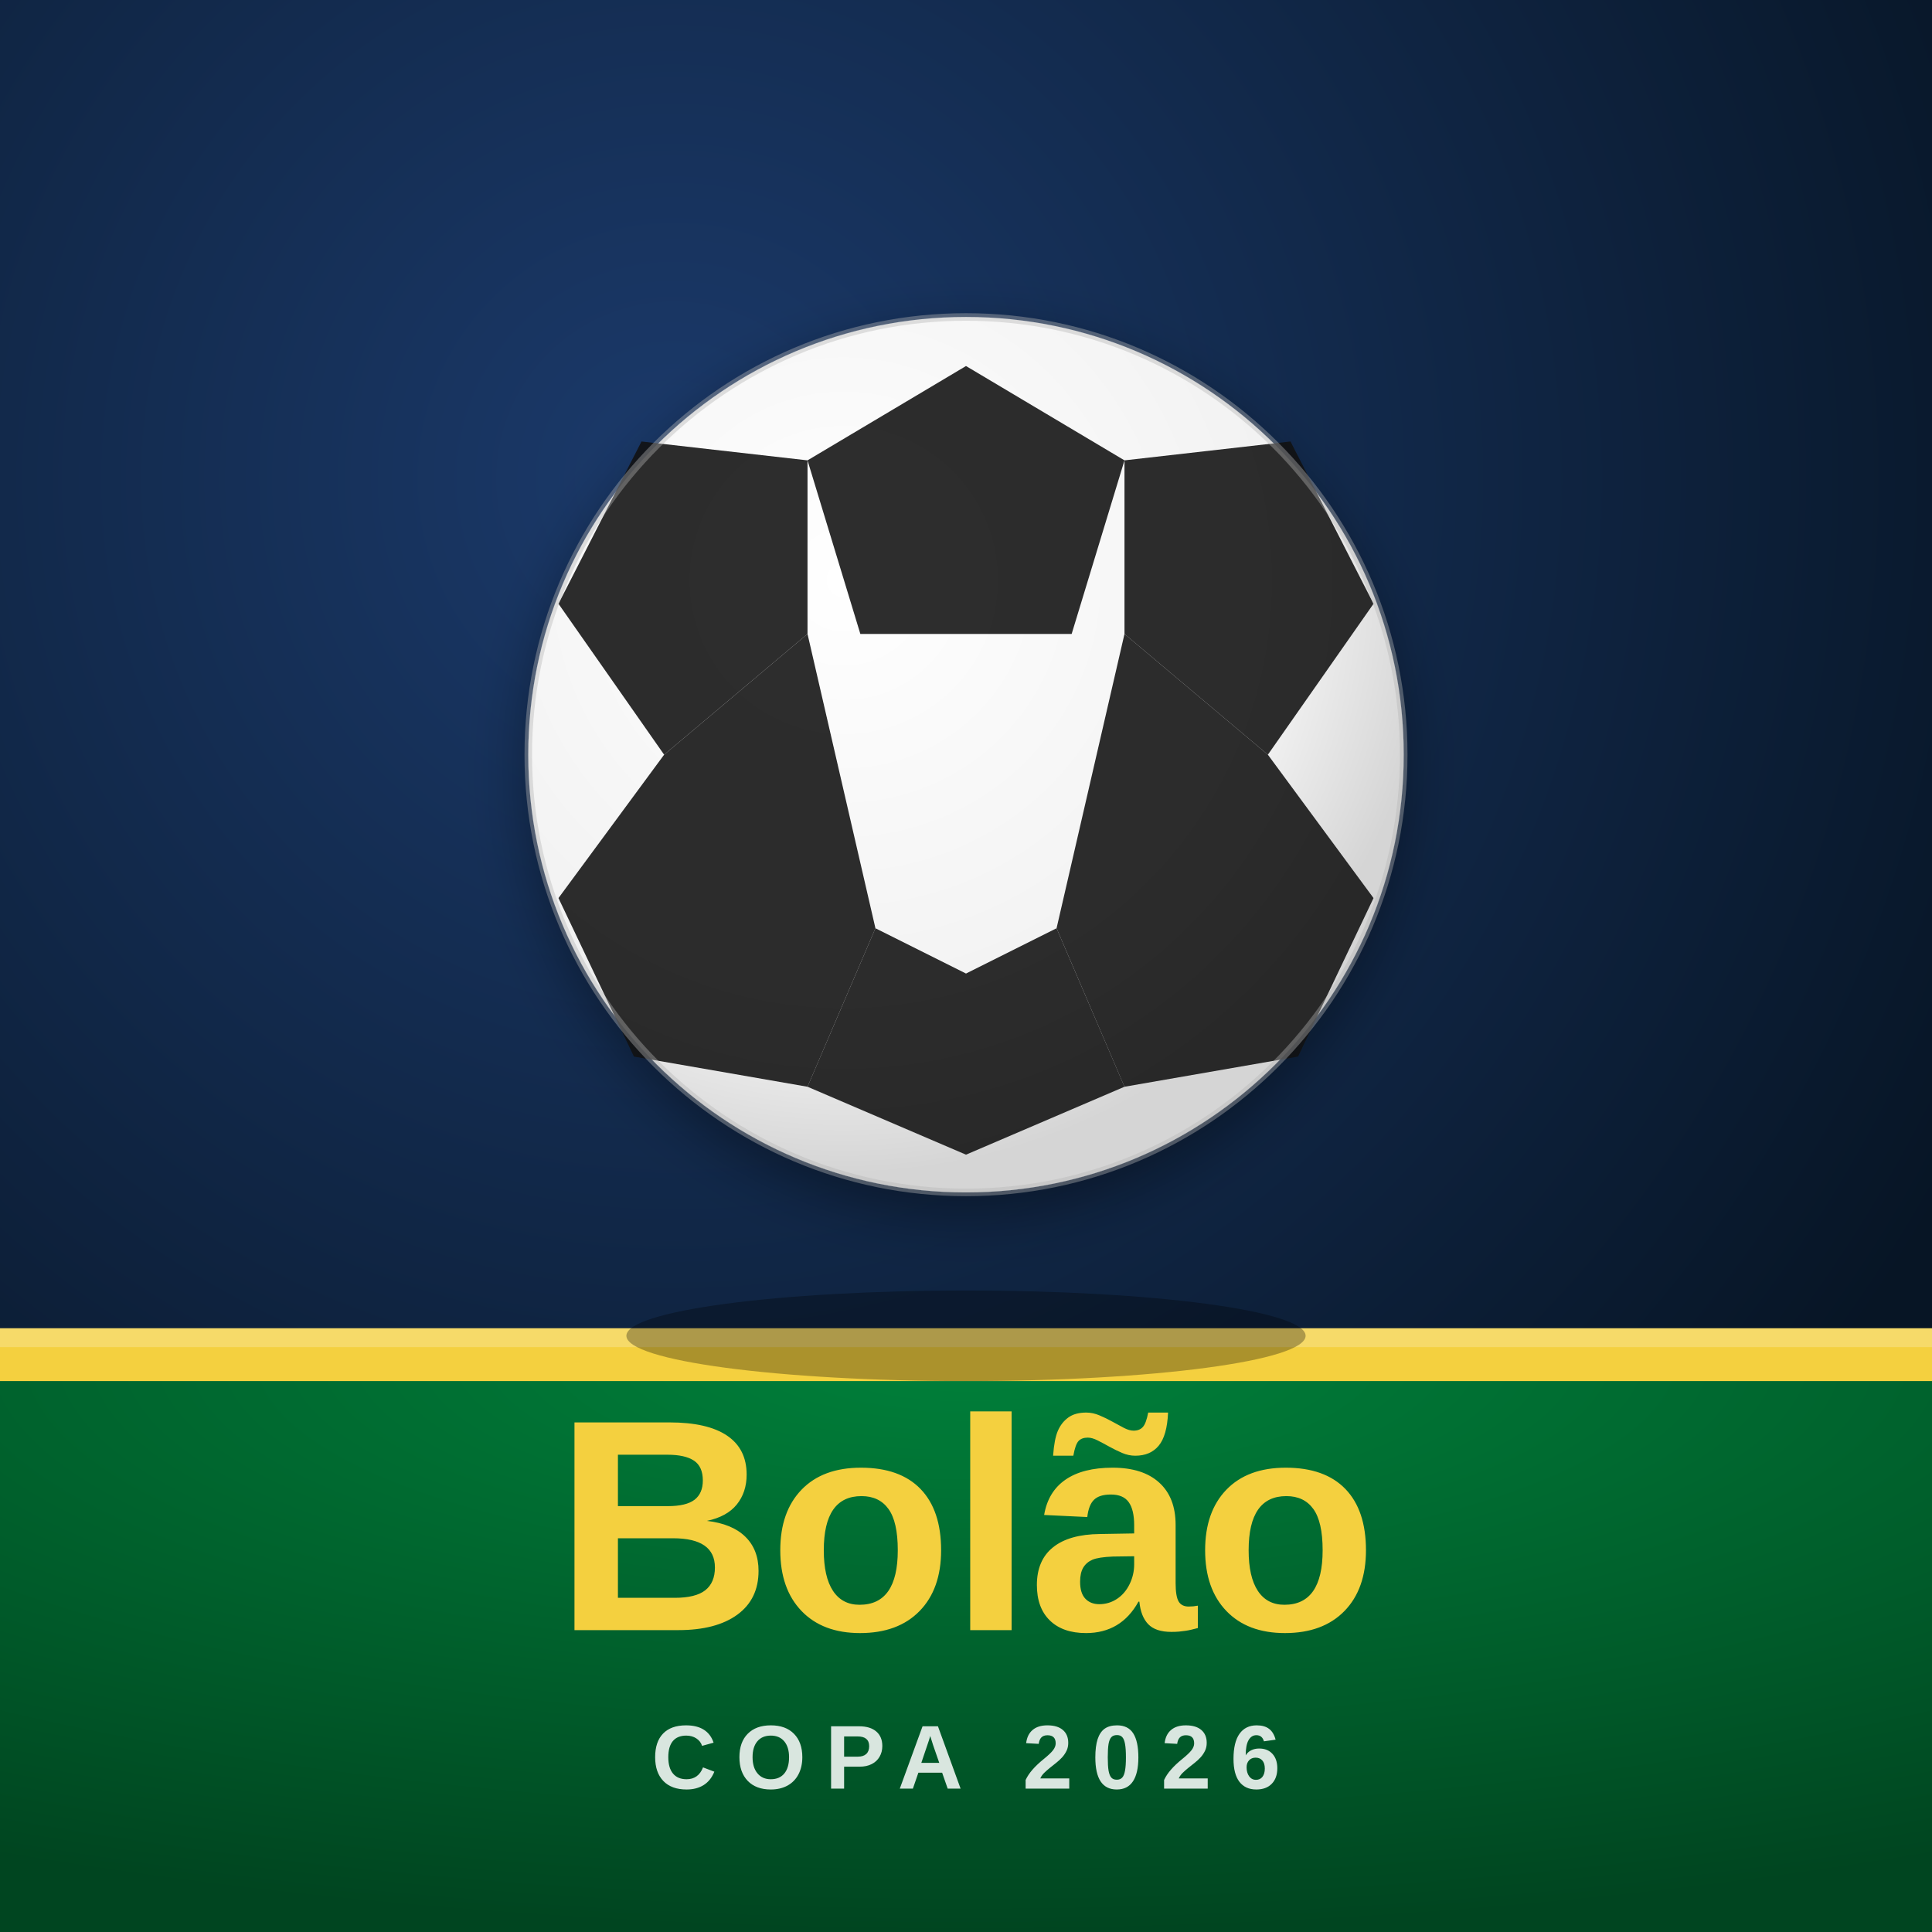
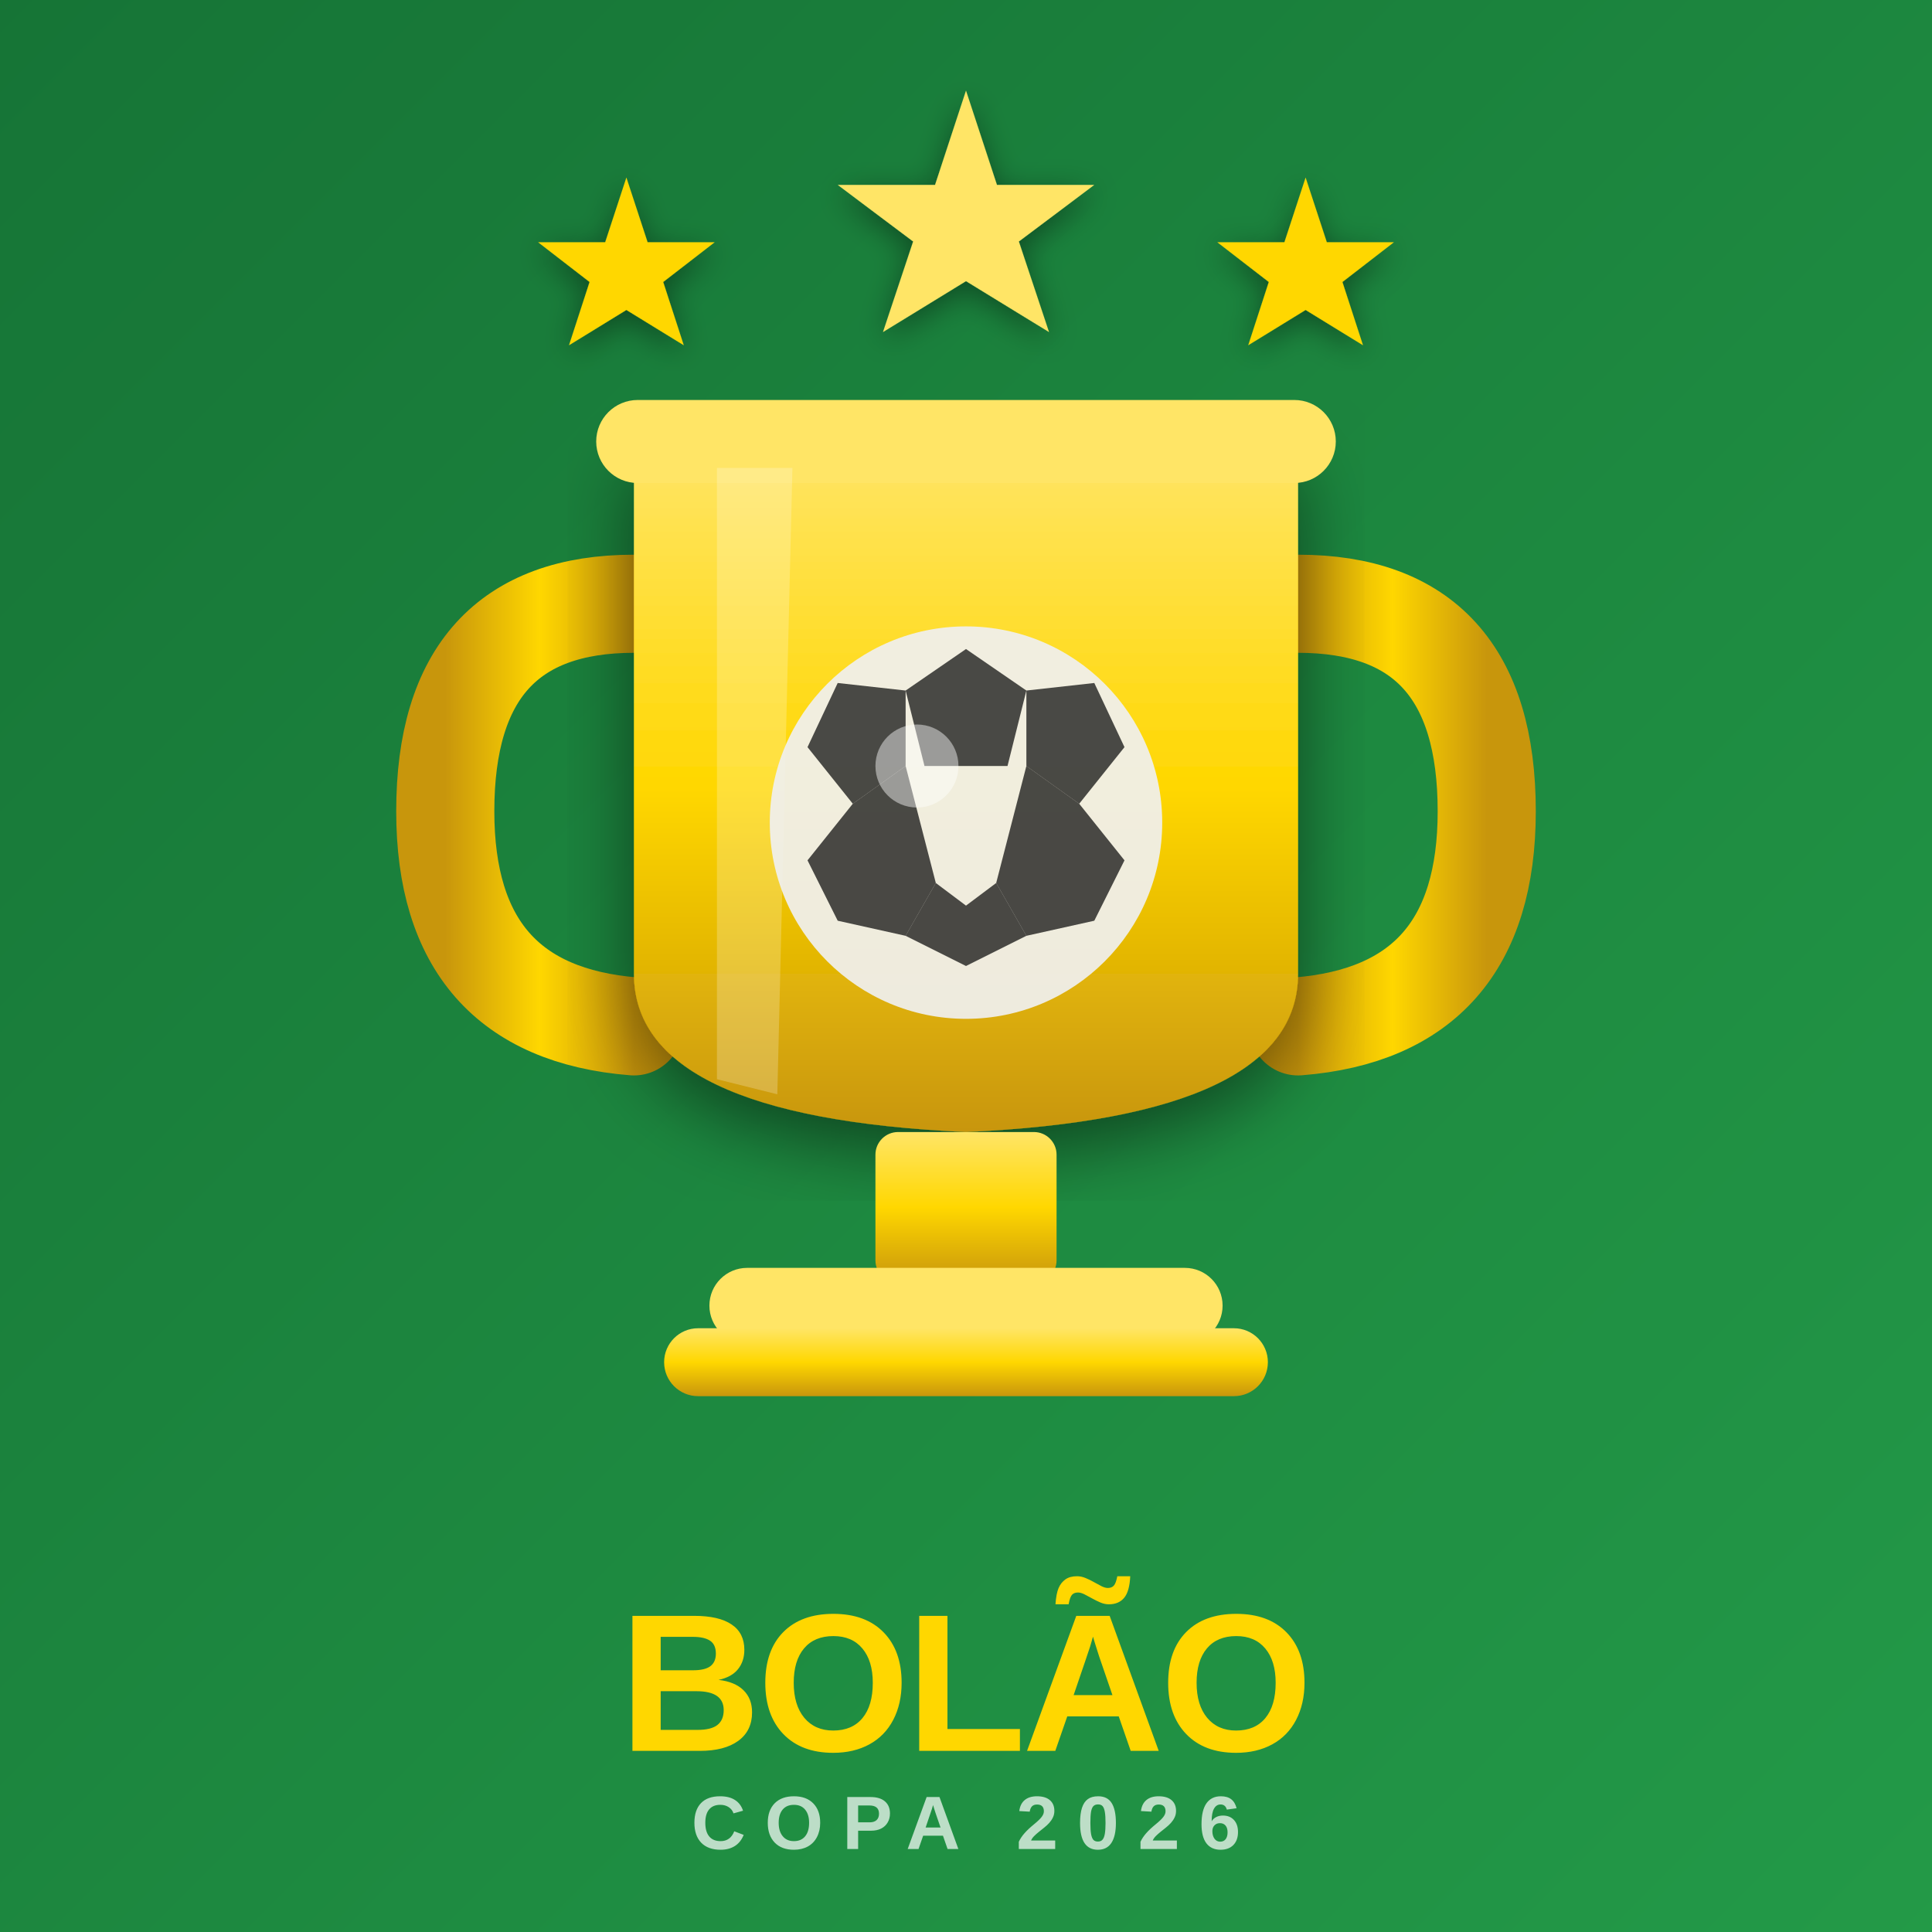
<svg xmlns="http://www.w3.org/2000/svg" viewBox="0 0 512 512">
  <defs>
-     <radialGradient id="bg2" cx="35%" cy="25%" r="75%">
-       <stop offset="0%" stop-color="#1B3A6B" />
-       <stop offset="100%" stop-color="#071525" />
-     </radialGradient>
-     <radialGradient id="ball2" cx="36%" cy="30%" r="68%">
-       <stop offset="0%" stop-color="#ffffff" />
-       <stop offset="75%" stop-color="#f2f2f2" />
-       <stop offset="100%" stop-color="#d5d5d5" />
-     </radialGradient>
-     <radialGradient id="green2" cx="50%" cy="0%" r="100%">
-       <stop offset="0%" stop-color="#00803A" />
-       <stop offset="100%" stop-color="#004520" />
-     </radialGradient>
-     <filter id="bs2">
-       <feDropShadow dx="0" dy="5" stdDeviation="8" flood-color="#000" flood-opacity="0.4" />
+     <linearGradient id="bg2" x1="0%" y1="0%" x2="100%" y2="100%">
+       <stop offset="0%" stop-color="#0d6e2e" />
+       <stop offset="100%" stop-color="#1a9640" />
+     </linearGradient>
+     <linearGradient id="gold2" x1="0%" y1="0%" x2="0%" y2="100%">
+       <stop offset="0%" stop-color="#ffe566" />
+       <stop offset="50%" stop-color="#ffd700" />
+       <stop offset="100%" stop-color="#c8960c" />
+     </linearGradient>
+     <linearGradient id="goldH2" x1="0%" y1="0%" x2="100%" y2="0%">
+       <stop offset="0%" stop-color="#c8960c" />
+       <stop offset="50%" stop-color="#ffd700" />
+       <stop offset="100%" stop-color="#c8960c" />
+     </linearGradient>
+     <filter id="sh4">
+       <feDropShadow dx="0" dy="6" stdDeviation="10" flood-color="#000" flood-opacity="0.5" />
+     </filter>
+     <filter id="sh5">
+       <feDropShadow dx="0" dy="2" stdDeviation="4" flood-color="#000" flood-opacity="0.4" />
    </filter>
  </defs>
  <rect width="512" height="512" fill="url(#bg2)" />
-   <path d="M0,360 L512,360 L512,512 L0,512 Z" fill="url(#green2)" />
-   <rect x="0" y="352" width="512" height="14" fill="#F4D03F" />
-   <rect x="0" y="352" width="512" height="5" fill="rgba(255,255,255,0.22)" />
-   <ellipse cx="256" cy="354" rx="90" ry="12" fill="rgba(0,0,0,0.3)" />
-   <circle cx="256" cy="200" r="116" fill="url(#ball2)" filter="url(#bs2)" />
-   <path d="M256,97  L298,122 L284,168 L228,168 L214,122 Z" fill="#111" opacity="0.88" />
-   <path d="M214,122 L170,117 L148,160 L176,200 L214,168 Z" fill="#111" opacity="0.88" />
-   <path d="M298,122 L342,117 L364,160 L336,200 L298,168 Z" fill="#111" opacity="0.88" />
-   <path d="M176,200 L148,238 L168,280 L214,288 L232,246 L214,168 Z" fill="#111" opacity="0.88" />
-   <path d="M336,200 L364,238 L344,280 L298,288 L280,246 L298,168 Z" fill="#111" opacity="0.88" />
-   <path d="M232,246 L214,288 L256,306 L298,288 L280,246 L256,258 Z" fill="#111" opacity="0.88" />
-   <circle cx="256" cy="200" r="116" fill="none" stroke="rgba(180,180,180,0.4)" stroke-width="2" />
-   <text x="256" y="432" font-size="80" font-family="'Arial Black', Arial, sans-serif" font-weight="900" fill="#F4D03F" text-anchor="middle" letter-spacing="-1">Bolão</text>
-   <text x="256" y="474" font-size="24" font-family="Arial, Helvetica, sans-serif" font-weight="700" fill="rgba(255,255,255,0.85)" text-anchor="middle" letter-spacing="5">COPA 2026</text>
+   <rect width="512" height="512" fill="rgba(255,255,255,0.04)" />
+   <path d="M168,160 Q118,160 118,215 Q118,268 168,272" fill="none" stroke="url(#goldH2)" stroke-width="26" stroke-linecap="round" />
+   <path d="M344,160 Q394,160 394,215 Q394,268 344,272" fill="none" stroke="url(#goldH2)" stroke-width="26" stroke-linecap="round" />
+   <path d="M168,118 L168,258 Q168,296 256,300 Q344,296 344,258 L344,118 Z" fill="url(#gold2)" filter="url(#sh4)" />
+   <rect x="158" y="106" width="196" height="22" rx="11" fill="#ffe566" />
+   <path d="M190,124 L210,124 L206,290 L190,286 Z" fill="rgba(255,255,255,0.22)" />
+   <rect x="232" y="300" width="48" height="40" rx="6" fill="url(#gold2)" />
+   <rect x="188" y="336" width="136" height="20" rx="10" fill="#ffe566" />
+   <rect x="176" y="352" width="160" height="18" rx="9" fill="url(#gold2)" />
+   <circle cx="256" cy="218" r="52" fill="#f0f0f0" opacity="0.92" />
+   <path d="M256,172 L272,183 L267,203 L245,203 L240,183Z" fill="#111" opacity="0.75" />
+   <path d="M240,183 L222,181 L214,198 L226,213 L240,203Z" fill="#111" opacity="0.75" />
+   <path d="M272,183 L290,181 L298,198 L286,213 L272,203Z" fill="#111" opacity="0.75" />
+   <path d="M226,213 L214,228 L222,244 L240,248 L248,234 L240,203Z" fill="#111" opacity="0.75" />
+   <path d="M286,213 L298,228 L290,244 L272,248 L264,234 L272,203Z" fill="#111" opacity="0.75" />
+   <path d="M248,234 L240,248 L256,256 L272,248 L264,234 L256,240Z" fill="#111" opacity="0.75" />
+   <circle cx="243" cy="203" r="11" fill="rgba(255,255,255,0.45)" />
+   <g filter="url(#sh5)">
+     <g transform="translate(166,72) scale(0.78)">
+       <polygon points="0,-32 7.2,-10 30,-10 12.5,3.5 19.5,25 0,13 -19.5,25 -12.5,3.5 -30,-10 -7.2,-10" fill="#ffd700" />
+     </g>
+     <g transform="translate(256,60)">
+       <polygon points="0,-36 8.2,-11 34,-11 14,4 22,28 0,14.5 -22,28 -14,4 -34,-11 -8.2,-11" fill="#ffe566" />
+     </g>
+     <g transform="translate(346,72) scale(0.78)">
+       <polygon points="0,-32 7.2,-10 30,-10 12.5,3.5 19.5,25 0,13 -19.5,25 -12.5,3.5 -30,-10 -7.2,-10" fill="#ffd700" />
+     </g>
+   </g>
+   <text x="256" y="464" font-size="52" font-family="'Arial Black',Arial,sans-serif" font-weight="900" fill="#ffd700" text-anchor="middle" letter-spacing="-1">BOLÃO</text>
+   <text x="256" y="490" font-size="20" font-family="Arial,sans-serif" font-weight="700" fill="rgba(255,255,255,0.7)" text-anchor="middle" letter-spacing="5">COPA 2026</text>
</svg>
